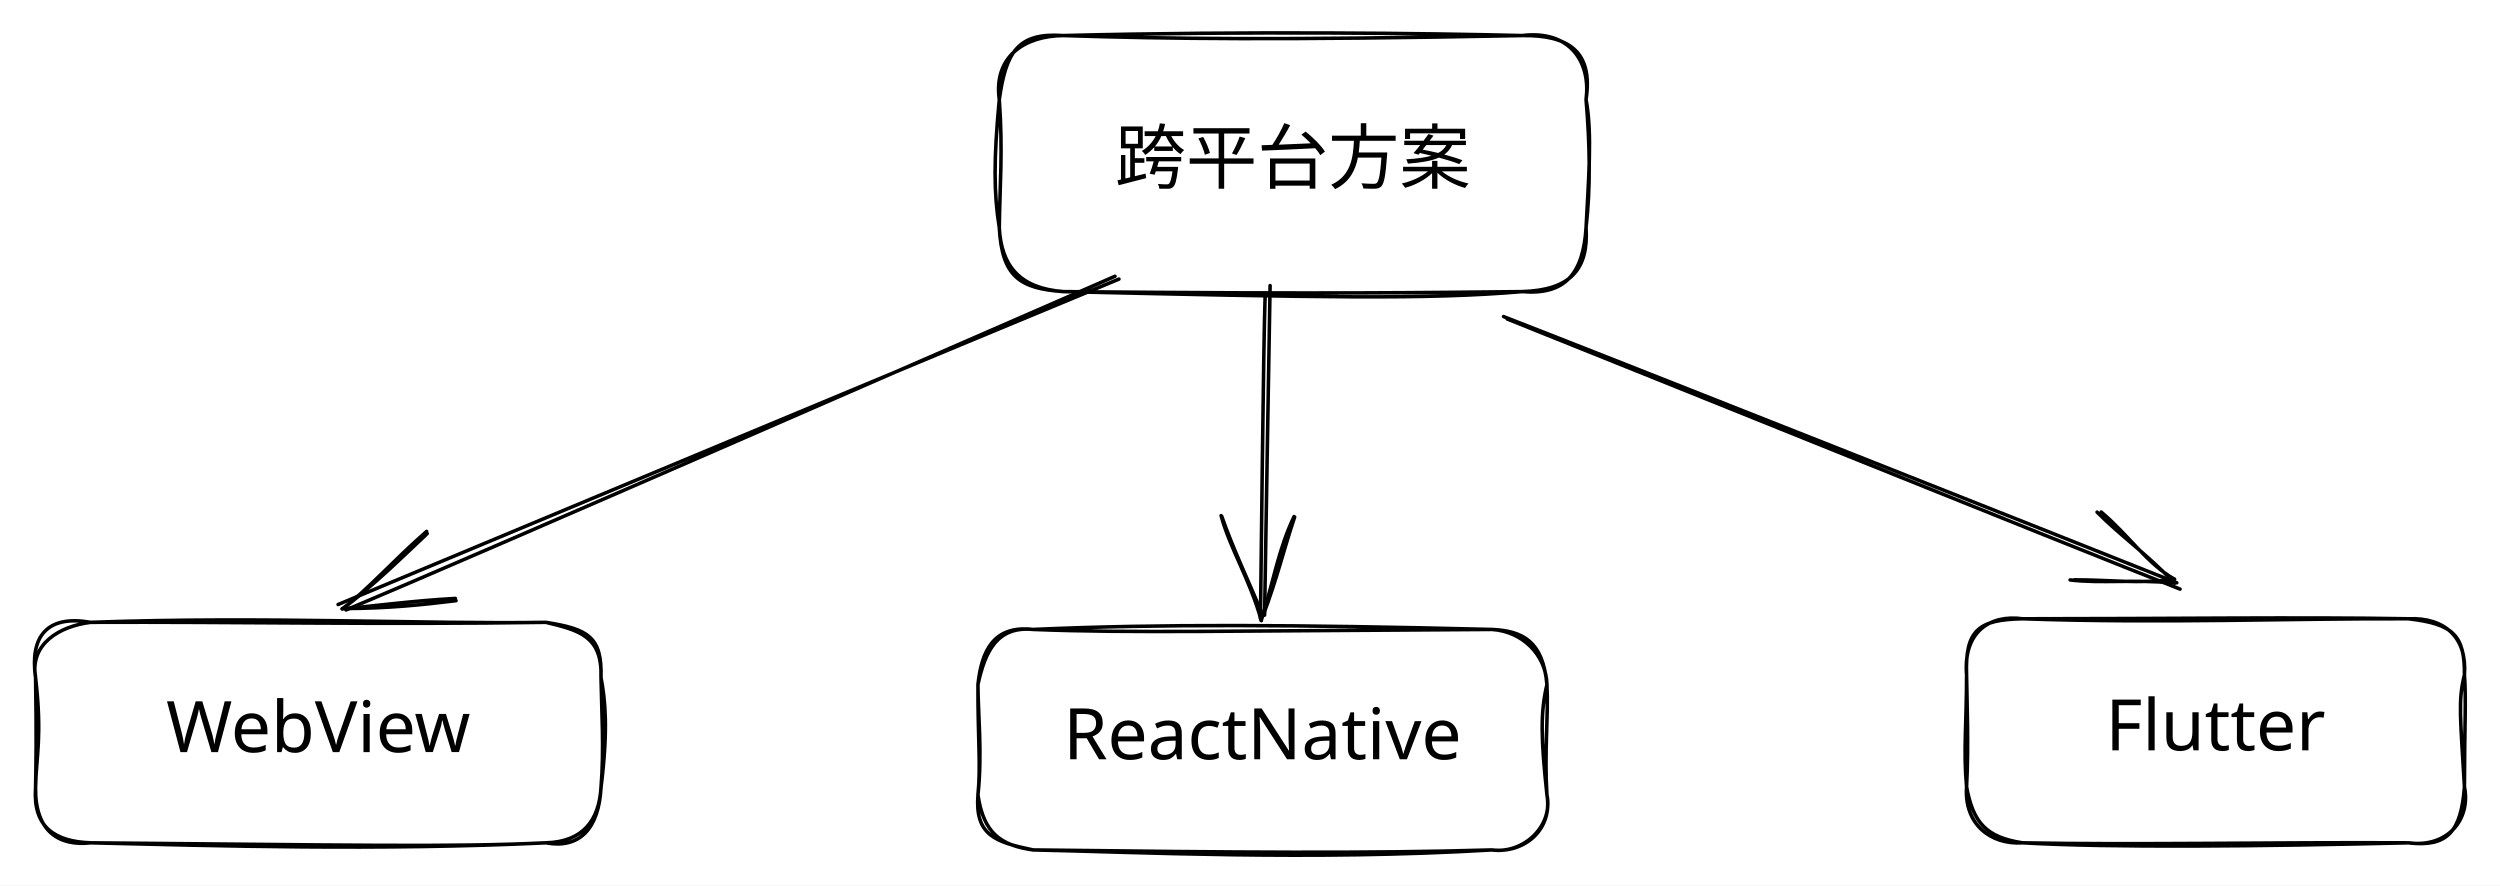
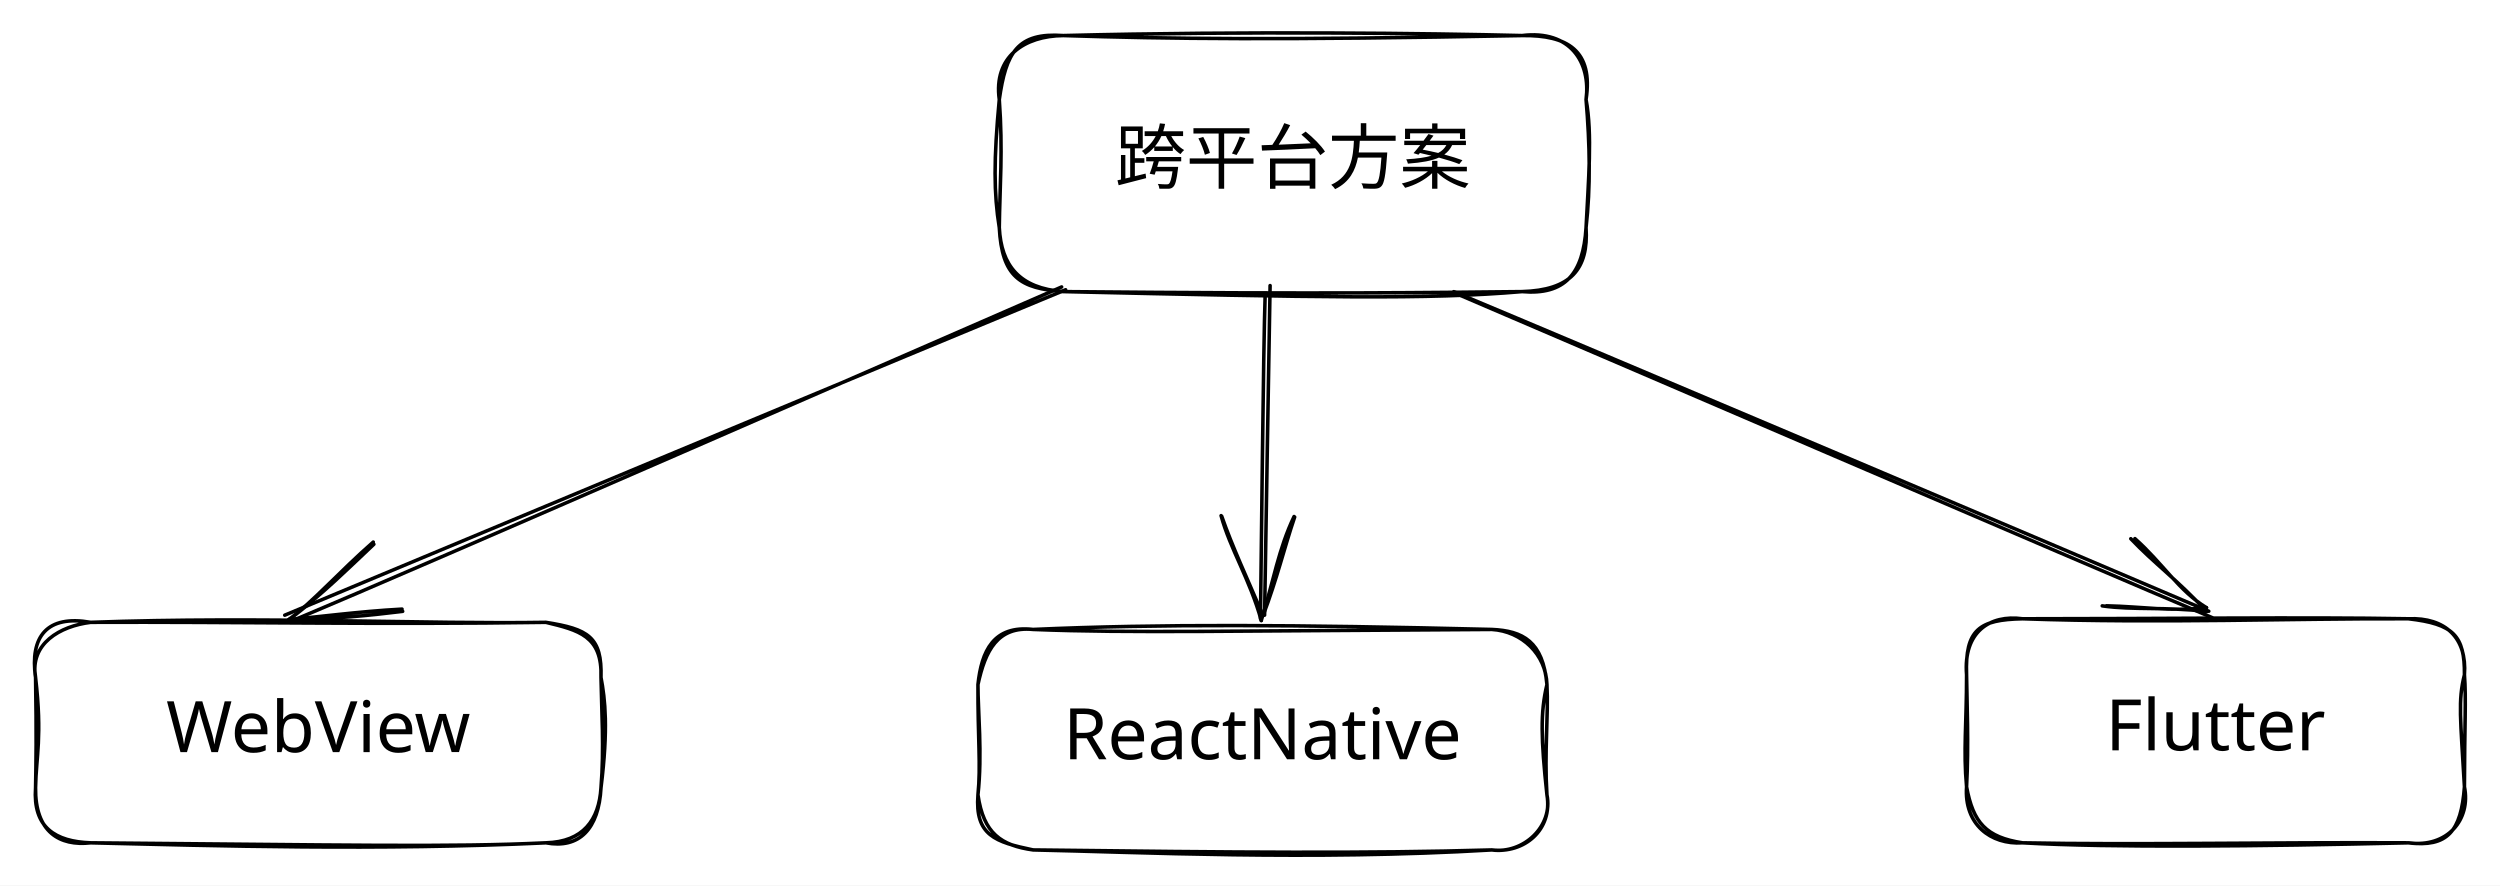
<svg xmlns="http://www.w3.org/2000/svg" version="1.1" viewBox="0 0 703 249" width="703" height="249">
  
-   eyJ2ZXJzaW9uIjoiMSIsImVuY29kaW5nIjoiYnN0cmluZyIsImNvbXByZXNzZWQiOnRydWUsImVuY29kZWQiOiJ4nOWZy3LbNlx1MDAxNIb3flxujbKNXHUwMDFkgLhn50tcdTAwMWTLju3U97iT8UAkTbGiSIqkLClcdTAwMTnvu+uu++667ExcdTAwMTedPFAyfYyClCzeJJluLI/ccGGLwFx1MDAwMVx1MDAwZi7nw1x1MDAwZlx1MDAxZX5aqdXq0dA3669rdXOgS8c2XHUwMDAy2a+/jMtvzCC0PVdVacl96PVcdTAwMDI9sWxFkVx1MDAxZr5+9Ur6/pplR03Pa6/pXmfUzHTMjulGoTL8Sd3Xap+Sv1x1MDAxOUeBqUfStVx1MDAxYzNpkFSlvlx1MDAwNClcdTAwMTZcdTAwMWV4buJWXHUwMDAzXHUwMDA0YY5cdTAwMTGFXHUwMDEzXHUwMDBiO9xS7lwi01DV19JcdM20Ji6q91x1MDAwZjHaR+/C1lx1MDAwZeo7b3f2L87WO+9Tr9e241x1MDAxY0dDZzQoqbd6QaZPYVx1MDAxNHht89w2opaqh4XySbvQU5OWtlxuvJ7Vcs0wzLXxfKnb0TAuXHUwMDAzYFI6moTXtbRkoO5cYlx1MDAxNZP7uFx1MDAwNWa04HvTc7wg9v1cdTAwMDIkV+q9KfW2pbrgXHUwMDFhXHUwMDEzmyiQbujLQK1Jate/XHUwMDFiXHUwMDE1SX21TNtqRaqQaqk/M5lbiDhcdTAwMTBcdTAwMDBcdJwuTuzFb1x1MDAxOMkyf8iO3jXGo79b93Tl0bjkNu1vbP9DMWKyUZOLnMhcdTAwMWOkg8isc/MjY8HNZeuCw/7ZXHUwMDFi/dJcdTAwMWQ4PbM+sbt9Of2xo8anm9xv8ZNGJ7puXHK6fdfa7fRP817u/Msg8PqZ545/pePv+YZcdTAwMWOFI6ScU4wgXHUwMDE2XHUwMDE4okm9Y7ttVen2XHUwMDFjJy3z9HZcdTAwMWHBK5lcdTAwMGWXyMmNP1x1MDAwM1xy0WZBXHUwMDAzXHUwMDA1QpRgzCozM30ul5xcdTAwMTlcbsFcdTAwMWHJUyNQpuSxuckgOcFGYyVsuOBE7VdcdTAwMDA9XHUwMDAwm1xcbJT4eMxQS9fUc6Nj++Nok82VbsuO7Vxmc8uSxKCan3OzeWab/excdTAwMWOGpnI6irqc+bpjW3GY1nU1XGYzyEVwZCvVmVx1MDAxOHRsw8jqgq76INUzg0aV/dxcdTAwMGJsy3alc1Lo4lxcpuaqXHUwMDEx57PAXHUwMDEyTFx1MDAxMMKEJiqDpff33r9cdTAwMDNcdTAwMDfy6v2pt971XHUwMDFiXHUwMDFiO1vHZ8tcdTAwMGVcdTAwMTZHuCBGfGFQQVxuylSVxVxiISRcdTAwMTimgj1cdTAwMDCqJ9RcIlx1MDAwYl/uXHUwMDFlXm3Z1lx1MDAxZW962zvs4M2RrVXVooZ/tXrunTTe7lx1MDAwZS9It7V5sL9JV5+ZXHUwMDE2iZnIYMI1XHUwMDAxMie8+5CZPpfLjkxGjUdKRFx1MDAxNqhEUMNlaKZIXHUwMDEx4lxmIY096Fx1MDAwNPdcXKToyJR6dCAj+8Z8Ujm6Z0cvylG2m/9dklx1MDAxOJjFXHUwMDE3VYvMuUar89XshN2Lrv/j6ta521wiXHUwMDFiu8G5e7W97HxBXGJcdTAwMGKAsVx1MDAwNeKFp2lcdTAwMTIq4UWhXHUwMDA2gUZcdTAwMWV00ntCUeLtzeY2l31r9fDUuvz58FK0T1FVUTrs6pfBXHUwMDExl1x1MDAwMjS1k2GwMzgxXHUwMDA25vNcdTAwMTIlbSY0XHUwMDFhUFx1MDAwYkcxg9WzXG7TJ3PpqcE0T41AXHUwMDBio4ZpZWimvVx1MDAxZWn0f6tJ204vyonLXHUwMDEz6NE923lRj+66OJeoXHUwMDEx0VOQQmxcdTAwMTZSjFx1MDAwM1x1MDAwMFx1MDAwNeXVX43mXHUwMDFme5eUKFx1MDAwMfNAIa4tXGYoWOZJlERcYlx1MDAwM8ApI+LbNEi7X4NcdTAwMTZCWVx1MDAxOMkg2rBdw3atYlx1MDAxM9M10ppMl8e55iqnsYRYvVx1MDAxN/dcdTAwMWasXHUwMDAxwLhgausnkFwiQdXJOGNmSX+qXHUwMDE0OzKMNr1Ox1bQXHUwMDE47zzbjYrdTIawXHUwMDFlXHUwMDAz0zKlMWVcdTAwMTDZulwiWX78xLzEp79qaewlN5PfXHUwMDFmXk61XoVZc4FS+5Xs/1x1MDAwN0NPZyZcdTAwMWGxXHUwMDEwXHUwMDE0qImsfvicn3ddUujVW1RcdTAwMWV6Jlxuvlx1MDAxZlx1MDAwZnpccqa5llx1MDAxNPtSPkSDSFx1MDAwM1x1MDAxOHOWjui74n5+UjDD/SpYI5BogFx1MDAxMYDVyYNxWsaePG/sMyFcdTAwMTNfQktbfFx1MDAxYvhcdTAwMThcdTAwMTVcdTAwMGLvwEdcdTAwMDAjtZ/i6uDPf59YUvBcdTAwMDXPv3RcIlx1MDAwMVxuvlx1MDAxZlHtxZSXzuxXwPH5WVx1MDAxMKhMXHUwMDEx/E7Bn3/czVx0PoVcYmOikIdcdTAwMDRqXHUwMDE0kIzRiHvxrLnPXHUwMDA0THwx+kDs5yacZid0IURcdTAwMTBcYsKqoy9Pjnadjcahj067e3vDdoc4V8uv+ZlcdTAwMWNQgj4s+n7MbyDpZKbolz/IQ8BcdTAwMThglCzpR5Az3Ef7R1x1MDAxYnJ3vbd+0Guc+cculsuYXHUwMDE3mvlcdTAwMTKrwkL1XHUwMDAzUlD9LXb6oJc9uFx1MDAxOSx8OUdokV/OIaiUXHUwMDFi4oJcdTAwMDPMIX1IfD+X1NA/f//x5fNfX3798+tvn7/+/suTpoju2YCLKaJiV0eQrYzJrUvfP47UXFxONlx1MDAxN7VKtjGekHT+6je22d8oXHUwMDA3yovr5IqfmoBcdTAwMWIjYiY71e3K7b/QdprJIn0=
+   eyJ2ZXJzaW9uIjoiMSIsImVuY29kaW5nIjoiYnN0cmluZyIsImNvbXByZXNzZWQiOnRydWUsImVuY29kZWQiOiJ4nN2aTVPbRlx1MDAxOMfvfFxuxrlcdTAwMDayr9rd3HgpwVx1MDAxMF5cblx1MDAxOFxinVxmI0vCVi1LQpIxToZ7b7313luPnemhk1x1MDAwZpRMP0ZXMnhXkm1cdTAwMDTB1FRcdTAwMDcj7Yv27fk9/91HfF5YXFysJYPQqb1drDnXlum5dmT2a6/T9Csnit3Al1koe46DXmRlJdtJXHUwMDEyxm/fvDHDcLnlJs0g6CxbQXdYzfGcruMnsSz4k3xeXFz8nP1qXHJFjpWYfstzslxuWZZqS9Bi4m7gZ81cIkAx4Vx1MDAwNFx1MDAxYnBUwo3XZXOJY8vsXHUwMDBi04tcdTAwMWSVkybV+ntcdTAwMDTv4P24vYn73vvNndPjle5cdTAwMDfV6oXreYfJwFx1MDAxYlx1MDAwZcq02r1I61OcREHHOXHtpC3zYSF9VC9cdTAwMGXkpKlaUdBrtX0njnN1gtC03GSQplx1MDAwMTBKXHUwMDFkTsLbRZVyLZ+oIUbPaVxywoxC22uBXHUwMDE3RGnbr0B2qdabptVpyS749qhMXHUwMDEymX5cdTAwMWOakVxcXHUwMDEzVa5/Nyqq2mo7bqudyERcdTAwMDOp9pxsbiHmQFx1MDAwMCyIWpy0lbBuZ8v8UVx1MDAxZr1v347+bt3VyuPblFx1MDAxYtXftPxcdTAwMGZFi9GtJmc5iXOtXHUwMDA2oa1z81x1MDAxM2PR1Vn7lMP+8TvrzL/2ek5tVO7m9fjXXHUwMDBlKzfWeNjmR/VuctG+vuz7ra1uv5Fv5a59M4qCvvbe2zs1/l5om0NzhFx1MDAwNudcdTAwMDbBkFxiXHUwMDAy8Sjfc/2OzPR7nqfSXHUwMDAyq6MseEHrcImc3Pg1aCiaXHUwMDA0XHJcdTAwMTRcdTAwMThcdTAwMWKUXHUwMDEwVpmZ8XM558xcdTAwMThcdTAwMTAs0zw1XHUwMDAyaylPzY2G5FxiXHUwMDFixErYcMGp9FdcdTAwMDA/XHUwMDAwm5xtlPh4SlNTa1x1MDAxYfjJoftp6GRzqVx1MDAxYmbX9Vx1MDAwNrllyWxQzs+J0zx2nb4+h7EjXHUwMDFiXHUwMDFkWl2u+IrntlIzrVlyXHUwMDE4TpSz4MSVqjMq0HVtW9dcdTAwMDVL9sGU74zqVfx5XHUwMDEwuS3XN72jQlx1MDAxN6cyNVWNOJ9cdTAwMDSWYIJSJpCoXGaW1d/+sFx1MDAwZnbN81x1MDAwZo1g5TKsr26uXHUwMDFmXHUwMDFlzztYXHUwMDFjk4JcdTAwMTjxmUFcdTAwMDVcclCmqixGXHUwMDE4Y8GIIdhcdTAwMDOgekYtapGzrb3zdbe1zZvBxibbfXfgoqpaVFx1MDAwZs+XToKj+vutwSm9bK/t7qxcdTAwMTlLL0yLxERkXGLlSFx1MDAwMG2Hd1x1MDAxZjLj53LekdHUeKhEdIZKXHUwMDA0XHUwMDExKUMzRoowZ1x1MDAxOCP2oFx1MDAxZNxLkaJcdTAwMDPHtJJdM3GvnGeVo3s8elGO9G4+XpLY5L1cdTAwMWVcdTAwMDZcdTAwMTBRgEl1wJrd+PL0Mvxxaf3Eb9PVrejEP9+Yd8AghFx1MDAwNcLYXGb5XCLjRFx0l/gyIIIgnf35VCXeWWtucLPfWtprtM5+3jtcdTAwMTOdXHUwMDA2rqpKe5fWWXTATVx1MDAwMZroaFx1MDAxMG1eXHUwMDFm2dfOXHUwMDEzqVx1MDAxMuWUXHUwMDE4SG2nZ6RKmjMphVx1MDAxNeTCXHUwMDE5hMHqYYXxkzn31Fx1MDAxMCNPjcAzo0ZzUlPPR8j434rShtdLcuryXGaCdI87L1xu0l1cdTAwMTenXHUwMDEyNSR6XGZSmE1CinFcdTAwMDCgMHj1s9H0fe+cXHUwMDEyJWBcdTAwMWUozNHMgIJlnkRJhFxiXHUwMDAw3GBUfJ9cdTAwMDah+zVoJpTFiVx1MDAxOSWrrm+7fqtYxfFtlaN1+TbYXFxlO5ZcdTAwMTFr9dL+g2VcdTAwMDBcdTAwMThcdTAwMTdMun5cblxyLFxmuTXWirXMcKxcdTAwMTR7ZpysXHUwMDA13a4robH3XHUwMDAz10+K3cyGsJJcdTAwMDLTdkx7zCD0vFwiWWH6xrzEq7tFZXvZw+j+4+uxpZegXlxcYFV+Qf/7YOg5LCbeQU+BYTBcdTAwMDarMz897jqnzHOq4lx1MDAxZrNmXHUwMDFlQdWWor5cdTAwMTRcdTAwMGZBXHUwMDEwI0BcYmdqRM+OPeVcdTAwMTJ7pk6iz4n99KCghv1cdTAwMTJYptJGhcCQMUFcdTAwMTBQx4hcdTAwMTH15Vl4UdRrJpNeXHUwMDAyqVx1MDAxYd/Hvba2xVMnkucxjKGovn+efp6YU/LlfqZA/uy2z0hTUEW+Ntbb/bOgXHUwMDEwXG6A4X9KPpVcdTAwMDdcdOWUXHUwMDFlT/4kvs2jgy1vtb5cdTAwMTfixuX29qDTpd55Y7ysI4xcYmFcdTAwMDBcdTAwMWKYQHmiI2VVh6WxVvIx0zfWuT5QhDCg6ZdcdTAwMWaC0/tcbl14SS5GM830XHUwMDEyUFWo5GGmxraMiad0XGIwQ9CAovr+YrrdzKmX4Vq4KfMysNj2U35vUefukZdh5Y//XHUwMDEwMFx1MDAwNphB5/SDyzHp452DVXNrpbey26tcdTAwMWaHhz4x5yS0hVx1MDAwNFXrOaPQXHUwMDE2nvhcdTAwMWYzXFxcdTAwMDBApUTgysyMn8t5Z4bBwsd/jGf58Vx1MDAxZoJK0S0pXHUwMDAxgHBoPFx1MDAwNJvHXHUwMDA2t+T+m1x1MDAwMvCQKKpa08dcdTAwMDS3/vn7j69f/vr665/ffvvy7fdfnjXIdY9fL1x1MDAwNrmKXVx1MDAxZDK2cFx1MDAwYm7NXGbDw0TO5chnyVVy7dtcdFHzV7tynf5q2VBeXWRX+taM21x1MDAxNFx1MDAxMSdzgDdcdTAwMGI3/1x1MDAwMs7txqcifQ==
  <defs>
    <style class="style-fonts">
      @font-face {
        font-family: "Virgil";
        src: url("https://unpkg.com/@excalidraw/excalidraw@0.14.2/dist/excalidraw-assets/Virgil.woff2");
      }
      @font-face {
        font-family: "Cascadia";
        src: url("https://unpkg.com/@excalidraw/excalidraw@0.14.2/dist/excalidraw-assets/Cascadia.woff2");
      }
    </style>
  </defs>
  <rect x="0" y="0" width="703" height="249" fill="#ffffff" />
  <g stroke-linecap="round" transform="translate(10 175) rotate(0 79.5 31)">
    <path d="M15.5 0 M15.5 0 C64.24 -1.75, 110.55 0.57, 143.5 0 M15.5 0 C55.87 -0.18, 96.7 0.71, 143.5 0 M143.5 0 C155.41 1.88, 159.33 4.08, 159 15.5 M143.5 0 C152.6 2.21, 159.42 3.75, 159 15.5 M159 15.5 C160.17 21.69, 161.08 29.81, 159 46.5 M159 15.5 C159.15 24.85, 159.91 35.37, 159 46.5 M159 46.5 C158.38 58.1, 152.9 63.77, 143.5 62 M159 46.5 C158.45 55.57, 153.99 61.74, 143.5 62 M143.5 62 C116.88 63.29, 86.76 62.59, 15.5 62 M143.5 62 C96.47 64.22, 50.44 62.83, 15.5 62 M15.5 62 C5.58 61.67, -0.81 57.71, 0 46.5 M15.5 62 C6.77 62.98, -0.15 59.02, 0 46.5 M0 46.5 C0.15 37.71, 1.93 32.26, 0 15.5 M0 46.5 C0.13 39.23, 0.28 31.95, 0 15.5 M0 15.5 C-1.67 6, 6.88 1.05, 15.5 0 M0 15.5 C-1.64 4, 3.18 -2.18, 15.5 0" stroke="#000000" stroke-width="1" fill="none" />
  </g>
  <g transform="translate(51.5 192.5) rotate(0 38 13.5)">
    <text x="38" y="19" font-family="Virgil, Segoe UI Emoji" font-size="20px" fill="#000000" text-anchor="middle" style="white-space: pre;" direction="ltr">WebView</text>
  </g>
  <g stroke-linecap="round" transform="translate(275 177) rotate(0 80 31)">
    <path d="M15.5 0 M15.5 0 C43.1 1.09, 71.87 0.38, 144.5 0 M15.5 0 C51.13 -1.57, 89.03 -1.35, 144.5 0 M144.5 0 C152.98 0.5, 159.74 7.03, 160 15.5 M144.5 0 C153.23 0.39, 158.89 3.33, 160 15.5 M160 15.5 C158.12 23.46, 158.31 30.68, 160 46.5 M160 15.5 C160.48 24.38, 159.22 34.15, 160 46.5 M160 46.5 C161.82 55.34, 153.36 63.22, 144.5 62 M160 46.5 C161.69 56.41, 153.53 63.07, 144.5 62 M144.5 62 C93.3 65.03, 44.68 62.59, 15.5 62 M144.5 62 C109.36 63.02, 73.42 62.7, 15.5 62 M15.5 62 C6.61 60.76, 1.55 57.43, 0 46.5 M15.5 62 C4.85 59.77, -0.89 57.93, 0 46.5 M0 46.5 C1.27 35.06, -0.02 22.84, 0 15.5 M0 46.5 C0.84 38.4, -0.07 30.35, 0 15.5 M0 15.5 C1 6.11, 4.31 -1.27, 15.5 0 M0 15.5 C2.06 5.94, 5.52 -0.97, 15.5 0" stroke="#000000" stroke-width="1" fill="none" />
  </g>
  <g transform="translate(293 194.5) rotate(0 62 13.5)">
    <text x="62" y="19" font-family="Virgil, Segoe UI Emoji" font-size="20px" fill="#000000" text-anchor="middle" style="white-space: pre;" direction="ltr">ReactNative</text>
  </g>
  <g stroke-linecap="round" transform="translate(553 174) rotate(0 70 31.5)">
    <path d="M15.75 0 M15.75 0 C55.24 1.37, 91.44 -0.15, 124.25 0 M15.75 0 C55.69 0.01, 94.47 -0.54, 124.25 0 M124.25 0 C134.65 -0.45, 140.79 5.44, 140 15.75 M124.25 0 C136.91 1.46, 140.09 4.66, 140 15.75 M140 15.75 C138.16 23.12, 138.89 27.85, 140 47.25 M140 15.75 C140.53 22.49, 140.02 30.27, 140 47.25 M140 47.25 C141.86 56.52, 135.14 64.5, 124.25 63 M140 47.25 C139.07 59.87, 135.21 64.32, 124.25 63 M124.25 63 C82.22 63.98, 41.14 64.44, 15.75 63 M124.25 63 C86.11 62.8, 47.75 63.63, 15.75 63 M15.75 63 C6.72 63.59, -0.74 57.75, 0 47.25 M15.75 63 C5.5 61.46, 1.85 57.33, 0 47.25 M0 47.25 C-0.93 36.93, 0 29.58, 0 15.75 M0 47.25 C0.64 35.57, 0.08 22.82, 0 15.75 M0 15.75 C-0.96 3.73, 6.47 -1.26, 15.75 0 M0 15.75 C-0.45 2.98, 3.54 0.24, 15.75 0" stroke="#000000" stroke-width="1" fill="none" />
  </g>
  <g transform="translate(587 192) rotate(0 36 13.5)">
    <text x="36" y="19" font-family="Virgil, Segoe UI Emoji" font-size="20px" fill="#000000" text-anchor="middle" style="white-space: pre;" direction="ltr">Flutter</text>
  </g>
  <g stroke-linecap="round">
    <g transform="translate(357 81) rotate(0 -0.5 46.5)">
      <path d="M0.15 -0.69 C-0.16 14.84, -1.12 76.31, -1.4 91.98 M-1.23 1.57 C-1.77 17.31, -2.33 77.44, -2.56 92.98" stroke="#000000" stroke-width="1" fill="none" />
    </g>
    <g transform="translate(357 81) rotate(0 -0.5 46.5)">
      <path d="M-13.63 64 C-11.13 73.27, -5.55 81.9, -2.33 93.49 M-13.46 64.15 C-10.43 72.82, -6.4 81.37, -1.83 92.11" stroke="#000000" stroke-width="1" fill="none" />
    </g>
    <g transform="translate(357 81) rotate(0 -0.5 46.5)">
      <path d="M6.89 64.25 C2.52 73.45, 1.21 82.01, -2.33 93.49 M7.06 64.4 C4.1 73.12, 2.16 81.59, -1.83 92.11" stroke="#000000" stroke-width="1" fill="none" />
    </g>
  </g>
  <mask />
  <g stroke-linecap="round">
-     <g transform="translate(314 78) rotate(0 -109 46)">
+     <g transform="translate(299 81) rotate(0 -109 46)">
      <path d="M0.65 0.48 C-36.03 15.62, -182.32 76.68, -218.93 91.99 M-0.47 -0.31 C-36.88 15.53, -180.67 78.43, -216.7 93.52" stroke="#000000" stroke-width="1" fill="none" />
    </g>
-     <g transform="translate(314 78) rotate(0 -109 46)">
+     <g transform="translate(299 81) rotate(0 -109 46)">
      <path d="M-194.04 71.43 C-203.27 79.48, -211.26 88.51, -217.77 93.19 M-193.87 72.05 C-201.16 78.92, -207.85 85.61, -217.51 93.13" stroke="#000000" stroke-width="1" fill="none" />
    </g>
-     <g transform="translate(314 78) rotate(0 -109 46)">
+     <g transform="translate(299 81) rotate(0 -109 46)">
      <path d="M-185.95 90.28 C-198.54 90.96, -209.72 92.57, -217.77 93.19 M-185.77 90.91 C-195.63 92.11, -204.78 93.08, -217.51 93.13" stroke="#000000" stroke-width="1" fill="none" />
    </g>
  </g>
  <mask />
  <g stroke-linecap="round">
-     <g transform="translate(423 89) rotate(0 95 38)">
-       <path d="M0.82 0.7 C32.41 13.31, 158.51 64.27, 190.03 76.66 M-0.2 0.02 C31.18 12.2, 157.54 62.25, 189.11 74.88" stroke="#000000" stroke-width="1" fill="none" />
+     <g transform="translate(409 82) rotate(0 106.5 45.5)">
+       <path d="M0.82 0.7 C36.24 15.81, 177.68 76.77, 213.03 91.66 M-0.2 0.02 C35.01 14.7, 176.71 74.75, 212.11 89.88" stroke="#000000" stroke-width="1" fill="none" />
    </g>
-     <g transform="translate(423 89) rotate(0 95 38)">
-       <path d="M160.28 74.05 C170.6 74.03, 178.2 75.25, 188.46 73.88 M159.12 74.08 C167.94 75.13, 176.77 73.86, 188.51 74.95" stroke="#000000" stroke-width="1" fill="none" />
+     <g transform="translate(409 82) rotate(0 106.5 45.5)">
+       <path d="M183.31 88.35 C193.62 88.57, 201.21 90.04, 211.46 88.88 M182.15 88.37 C190.96 89.63, 199.78 88.57, 211.51 89.95" stroke="#000000" stroke-width="1" fill="none" />
    </g>
-     <g transform="translate(423 89) rotate(0 95 38)">
-       <path d="M167.86 54.98 C175.71 61.61, 180.69 69.44, 188.46 73.88 M166.7 55.01 C173.3 61.68, 179.87 66.09, 188.51 74.95" stroke="#000000" stroke-width="1" fill="none" />
+     <g transform="translate(409 82) rotate(0 106.5 45.5)">
+       <path d="M191.34 69.46 C199.03 76.27, 203.84 84.28, 211.46 88.88 M190.18 69.49 C196.63 76.31, 203.07 80.87, 211.51 89.95" stroke="#000000" stroke-width="1" fill="none" />
    </g>
  </g>
  <mask />
  <g stroke-linecap="round" transform="translate(281 10) rotate(0 82.5 36)">
    <path d="M18 0 M18 0 C70.23 -1.31, 121.28 -0.63, 147 0 M18 0 C47.88 0.94, 78.2 1.34, 147 0 M147 0 C160.61 -1.67, 166.37 7.6, 165 18 M147 0 C159.82 -0.19, 167.09 4.24, 165 18 M165 18 C166.81 27.55, 165.65 40.91, 165 54 M165 18 C166.08 30.67, 166.29 42.69, 165 54 M165 54 C165.75 65.77, 160.58 71.62, 147 72 M165 54 C164.21 67.07, 159.02 73.04, 147 72 M147 72 C120.4 74.29, 89.72 73.62, 18 72 M147 72 C120.31 72.25, 94.9 72.72, 18 72 M18 72 C5.67 71.08, 0.54 64.68, 0 54 M18 72 C5.84 71.13, 0.74 67.92, 0 54 M0 54 C-1.55 44.41, -1.59 34.87, 0 18 M0 54 C0.14 42.41, 1.05 32.45, 0 18 M0 18 C-1.68 5.97, 7.03 0.08, 18 0 M0 18 C1.87 4.83, 5.03 -0.94, 18 0" stroke="#000000" stroke-width="1" fill="none" />
  </g>
  <g transform="translate(312.5 32.5) rotate(0 51 13.5)">
    <text x="51" y="19" font-family="Virgil, Segoe UI Emoji" font-size="20px" fill="#000000" text-anchor="middle" style="white-space: pre;" direction="ltr">跨平台方案</text>
  </g>
</svg>
